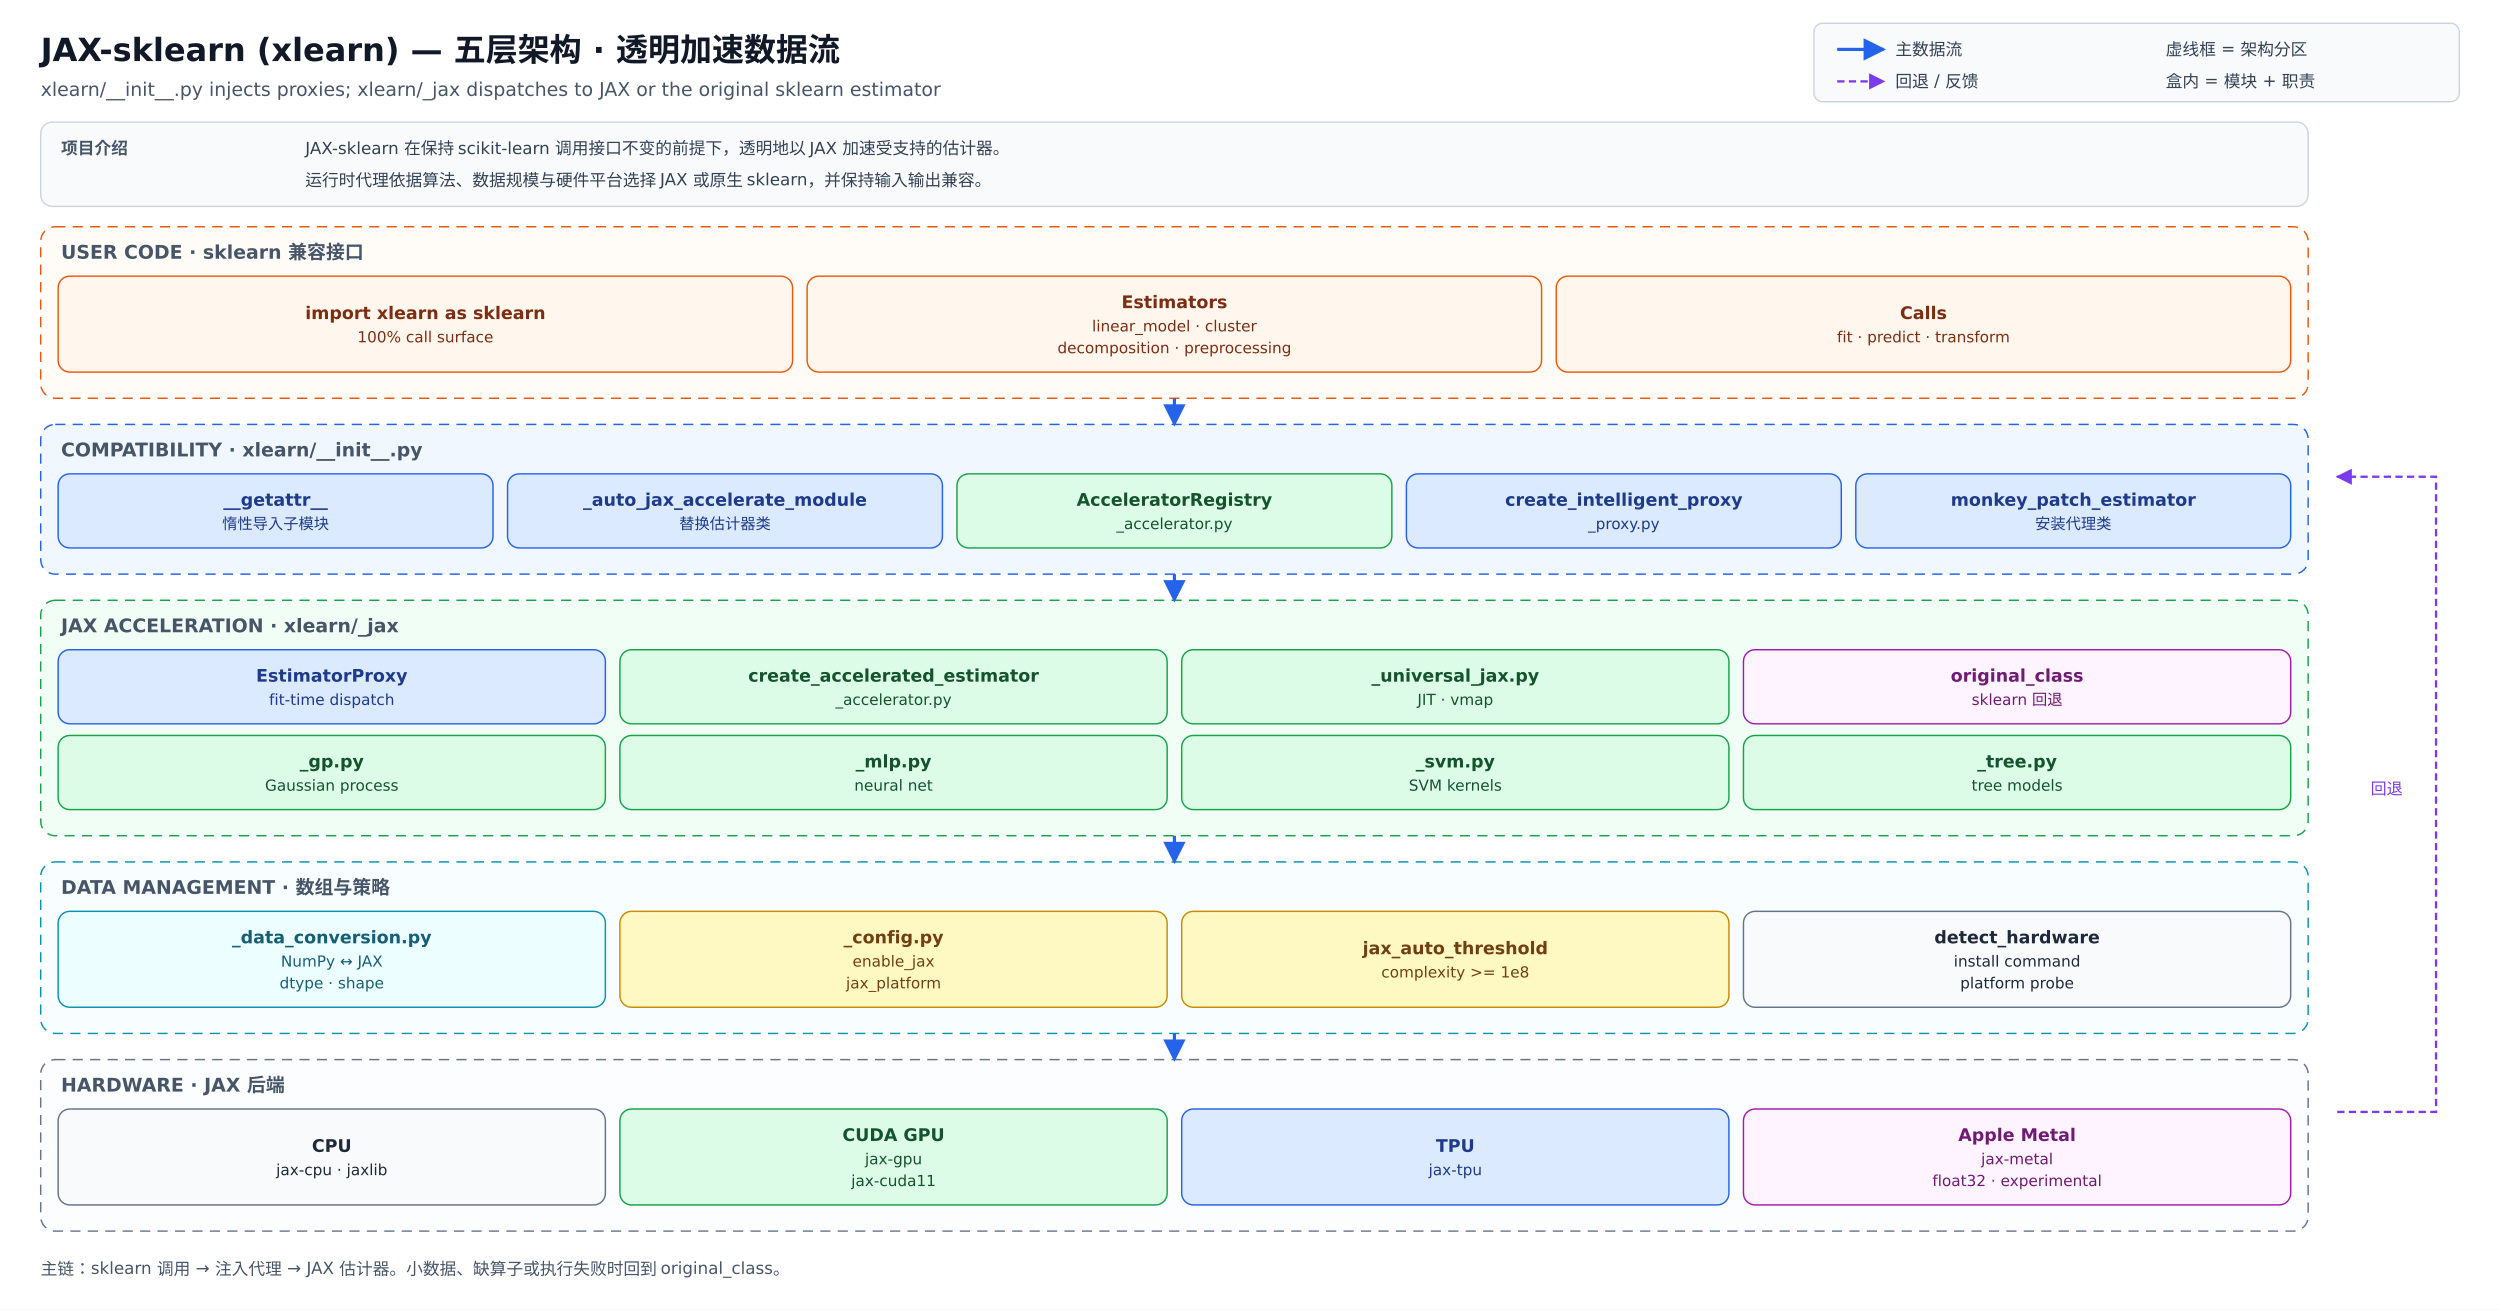
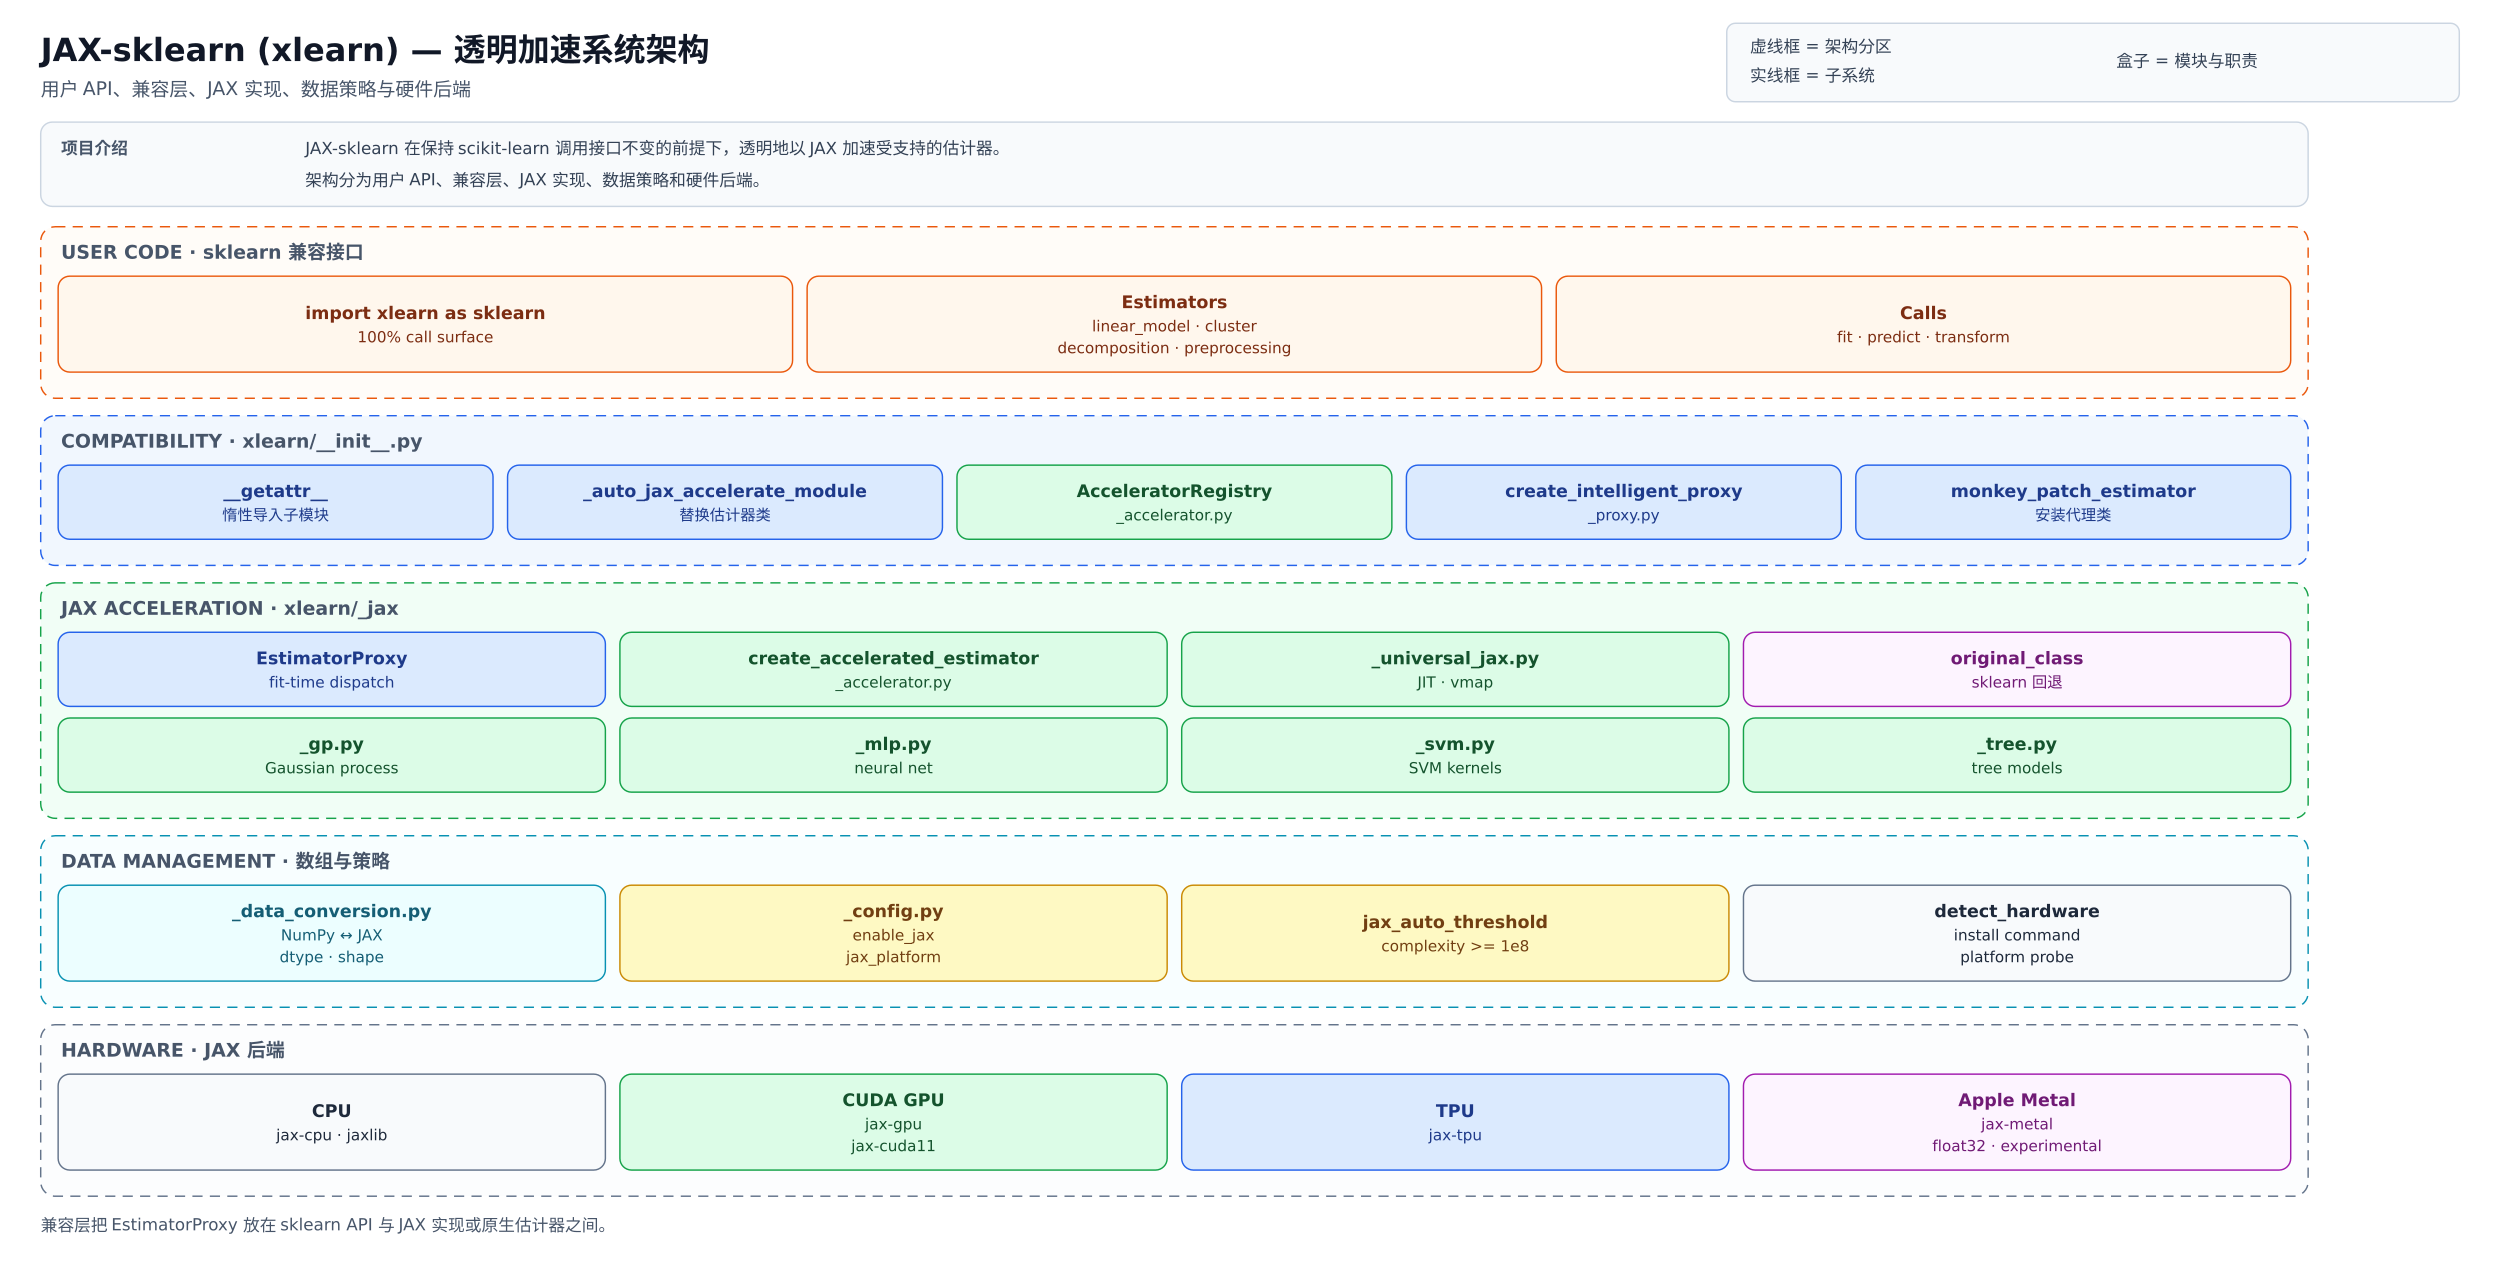
- <svg xmlns="http://www.w3.org/2000/svg" viewBox="0 0 1720 901" font-family="WenQuanYi Micro Hei, DejaVu Sans, sans-serif">
-   <defs>
-     <marker id="arr" viewBox="0 0 10 10" refX="9" refY="5" markerWidth="7" markerHeight="7" orient="auto">
-       <path d="M0,0 L10,5 L0,10 z" fill="#2563eb" />
-     </marker>
-     <marker id="arrP" viewBox="0 0 10 10" refX="9" refY="5" markerWidth="7" markerHeight="7" orient="auto">
-       <path d="M0,0 L10,5 L0,10 z" fill="#7c3aed" />
-     </marker>
-   </defs>
-   <rect x="0" y="0" width="1720" height="901" fill="#ffffff" />
-   <text x="28" y="42" font-size="22" fill="#111827" font-weight="700" text-anchor="start">JAX-sklearn (xlearn) — 五层架构 · 透明加速数据流</text>
-   <text x="28" y="66" font-size="13" fill="#475569" font-weight="400" text-anchor="start">xlearn/__init__.py injects proxies; xlearn/_jax dispatches to JAX or the original sklearn estimator</text>
-   <rect x="1248" y="16" width="444" height="54" rx="6" fill="#f8fafc" stroke="#cbd5e1" />
-   <line x1="1264" y1="34" x2="1296" y2="34" stroke="#2563eb" stroke-width="2.2" marker-end="url(#arr)" />
-   <text x="1304" y="38" font-size="11.5" fill="#334155" font-weight="400" text-anchor="start">主数据流</text>
-   <line x1="1264" y1="56" x2="1296" y2="56" stroke="#7c3aed" stroke-width="1.6" stroke-dasharray="5,3" marker-end="url(#arrP)" />
-   <text x="1304" y="60" font-size="11.5" fill="#334155" font-weight="400" text-anchor="start">回退 / 反馈</text>
-   <text x="1490" y="38" font-size="11.5" fill="#334155" font-weight="400" text-anchor="start">虚线框 = 架构分区</text>
-   <text x="1490" y="60" font-size="11.5" fill="#334155" font-weight="400" text-anchor="start">盒内 = 模块 + 职责</text>
+ <svg xmlns="http://www.w3.org/2000/svg" viewBox="0 0 1720 871" font-family="WenQuanYi Micro Hei, DejaVu Sans, sans-serif">
+   <rect x="0" y="0" width="1720" height="871" fill="#ffffff" />
+   <text x="28" y="42" font-size="22" fill="#111827" font-weight="700" text-anchor="start">JAX-sklearn (xlearn) — 透明加速系统架构</text>
+   <text x="28" y="66" font-size="13" fill="#475569" font-weight="400" text-anchor="start">用户 API、兼容层、JAX 实现、数据策略与硬件后端</text>
+   <rect x="1188" y="16" width="504" height="54" rx="6" fill="#f8fafc" stroke="#cbd5e1" />
+   <text x="1204" y="36" font-size="11.5" fill="#334155" font-weight="400" text-anchor="start">虚线框 = 架构分区</text>
+   <text x="1204" y="56" font-size="11.5" fill="#334155" font-weight="400" text-anchor="start">实线框 = 子系统</text>
+   <text x="1456" y="46" font-size="11.5" fill="#334155" font-weight="400" text-anchor="start">盒子 = 模块与职责</text>
  <rect x="28" y="84" width="1560" height="58" rx="8" fill="#f8fafc" stroke="#cbd5e1" />
  <text x="42" y="106" font-size="11.5" fill="#475569" font-weight="700" text-anchor="start">项目介绍</text>
  <text x="210" y="106" font-size="11.5" fill="#334155" font-weight="400" text-anchor="start">JAX-sklearn 在保持 scikit-learn 调用接口不变的前提下，透明地以 JAX 加速受支持的估计器。</text>
-   <text x="210" y="128" font-size="11.5" fill="#334155" font-weight="400" text-anchor="start">运行时代理依据算法、数据规模与硬件平台选择 JAX 或原生 sklearn，并保持输入输出兼容。</text>
+   <text x="210" y="128" font-size="11.5" fill="#334155" font-weight="400" text-anchor="start">架构分为用户 API、兼容层、JAX 实现、数据策略和硬件后端。</text>
  <rect x="28" y="156" width="1560" height="118" rx="10" fill="#fff7ed" fill-opacity="0.38" stroke="#ea580c" stroke-dasharray="7,5" />
  <text x="42" y="178" font-size="13" fill="#475569" font-weight="700" text-anchor="start">USER CODE · sklearn 兼容接口</text>
  <rect x="40.0" y="190.0" width="505.3" height="66.0" rx="8" fill="#fff7ed" stroke="#ea580c" />
  <text x="292.667" y="219.5" font-size="12" fill="#7c2d12" font-weight="700" text-anchor="middle">import xlearn as sklearn</text>
  <text x="292.667" y="235.5" font-size="10.5" fill="#7c2d12" font-weight="400" text-anchor="middle">100% call surface</text>
  <rect x="555.3" y="190.0" width="505.3" height="66.0" rx="8" fill="#fff7ed" stroke="#ea580c" />
  <text x="808" y="212.0" font-size="12" fill="#7c2d12" font-weight="700" text-anchor="middle">Estimators</text>
  <text x="808" y="228.0" font-size="10.5" fill="#7c2d12" font-weight="400" text-anchor="middle">linear_model · cluster</text>
  <text x="808" y="243.0" font-size="10.5" fill="#7c2d12" font-weight="400" text-anchor="middle">decomposition · preprocessing</text>
  <rect x="1070.7" y="190.0" width="505.3" height="66.0" rx="8" fill="#fff7ed" stroke="#ea580c" />
  <text x="1323.333" y="219.5" font-size="12" fill="#7c2d12" font-weight="700" text-anchor="middle">Calls</text>
  <text x="1323.333" y="235.5" font-size="10.5" fill="#7c2d12" font-weight="400" text-anchor="middle">fit · predict · transform</text>
-   <rect x="28" y="292" width="1560" height="103" rx="10" fill="#dbeafe" fill-opacity="0.38" stroke="#2563eb" stroke-dasharray="7,5" />
-   <text x="42" y="314" font-size="13" fill="#475569" font-weight="700" text-anchor="start">COMPATIBILITY · xlearn/__init__.py</text>
-   <rect x="40.0" y="326.0" width="299.2" height="51.0" rx="8" fill="#dbeafe" stroke="#2563eb" />
-   <text x="189.6" y="348.0" font-size="12" fill="#1e3a8a" font-weight="700" text-anchor="middle">__getattr__</text>
-   <text x="189.6" y="364.0" font-size="10.5" fill="#1e3a8a" font-weight="400" text-anchor="middle">惰性导入子模块</text>
-   <rect x="349.2" y="326.0" width="299.2" height="51.0" rx="8" fill="#dbeafe" stroke="#2563eb" />
-   <text x="498.8" y="348.0" font-size="12" fill="#1e3a8a" font-weight="700" text-anchor="middle">_auto_jax_accelerate_module</text>
-   <text x="498.8" y="364.0" font-size="10.5" fill="#1e3a8a" font-weight="400" text-anchor="middle">替换估计器类</text>
-   <rect x="658.4" y="326.0" width="299.2" height="51.0" rx="8" fill="#dcfce7" stroke="#16a34a" />
-   <text x="808.0" y="348.0" font-size="12" fill="#14532d" font-weight="700" text-anchor="middle">AcceleratorRegistry</text>
-   <text x="808.0" y="364.0" font-size="10.5" fill="#14532d" font-weight="400" text-anchor="middle">_accelerator.py</text>
-   <rect x="967.6" y="326.0" width="299.2" height="51.0" rx="8" fill="#dbeafe" stroke="#2563eb" />
-   <text x="1117.2" y="348.0" font-size="12" fill="#1e3a8a" font-weight="700" text-anchor="middle">create_intelligent_proxy</text>
-   <text x="1117.2" y="364.0" font-size="10.5" fill="#1e3a8a" font-weight="400" text-anchor="middle">_proxy.py</text>
-   <rect x="1276.8" y="326.0" width="299.2" height="51.0" rx="8" fill="#dbeafe" stroke="#2563eb" />
-   <text x="1426.4" y="348.0" font-size="12" fill="#1e3a8a" font-weight="700" text-anchor="middle">monkey_patch_estimator</text>
-   <text x="1426.4" y="364.0" font-size="10.5" fill="#1e3a8a" font-weight="400" text-anchor="middle">安装代理类</text>
-   <rect x="28" y="413" width="1560" height="162" rx="10" fill="#dcfce7" fill-opacity="0.38" stroke="#16a34a" stroke-dasharray="7,5" />
-   <text x="42" y="435" font-size="13" fill="#475569" font-weight="700" text-anchor="start">JAX ACCELERATION · xlearn/_jax</text>
-   <rect x="40.0" y="447.0" width="376.5" height="51.0" rx="8" fill="#dbeafe" stroke="#2563eb" />
-   <text x="228.25" y="469.0" font-size="12" fill="#1e3a8a" font-weight="700" text-anchor="middle">EstimatorProxy</text>
-   <text x="228.25" y="485.0" font-size="10.5" fill="#1e3a8a" font-weight="400" text-anchor="middle">fit-time dispatch</text>
-   <rect x="426.5" y="447.0" width="376.5" height="51.0" rx="8" fill="#dcfce7" stroke="#16a34a" />
-   <text x="614.75" y="469.0" font-size="12" fill="#14532d" font-weight="700" text-anchor="middle">create_accelerated_estimator</text>
-   <text x="614.75" y="485.0" font-size="10.5" fill="#14532d" font-weight="400" text-anchor="middle">_accelerator.py</text>
-   <rect x="813.0" y="447.0" width="376.5" height="51.0" rx="8" fill="#dcfce7" stroke="#16a34a" />
-   <text x="1001.25" y="469.0" font-size="12" fill="#14532d" font-weight="700" text-anchor="middle">_universal_jax.py</text>
-   <text x="1001.25" y="485.0" font-size="10.5" fill="#14532d" font-weight="400" text-anchor="middle">JIT · vmap</text>
-   <rect x="1199.5" y="447.0" width="376.5" height="51.0" rx="8" fill="#fdf4ff" stroke="#a21caf" />
-   <text x="1387.75" y="469.0" font-size="12" fill="#701a75" font-weight="700" text-anchor="middle">original_class</text>
-   <text x="1387.75" y="485.0" font-size="10.5" fill="#701a75" font-weight="400" text-anchor="middle">sklearn 回退</text>
-   <rect x="40.0" y="506.0" width="376.5" height="51.0" rx="8" fill="#dcfce7" stroke="#16a34a" />
-   <text x="228.25" y="528.0" font-size="12" fill="#14532d" font-weight="700" text-anchor="middle">_gp.py</text>
-   <text x="228.25" y="544.0" font-size="10.5" fill="#14532d" font-weight="400" text-anchor="middle">Gaussian process</text>
-   <rect x="426.5" y="506.0" width="376.5" height="51.0" rx="8" fill="#dcfce7" stroke="#16a34a" />
-   <text x="614.75" y="528.0" font-size="12" fill="#14532d" font-weight="700" text-anchor="middle">_mlp.py</text>
-   <text x="614.75" y="544.0" font-size="10.5" fill="#14532d" font-weight="400" text-anchor="middle">neural net</text>
-   <rect x="813.0" y="506.0" width="376.5" height="51.0" rx="8" fill="#dcfce7" stroke="#16a34a" />
-   <text x="1001.25" y="528.0" font-size="12" fill="#14532d" font-weight="700" text-anchor="middle">_svm.py</text>
-   <text x="1001.25" y="544.0" font-size="10.5" fill="#14532d" font-weight="400" text-anchor="middle">SVM kernels</text>
-   <rect x="1199.5" y="506.0" width="376.5" height="51.0" rx="8" fill="#dcfce7" stroke="#16a34a" />
-   <text x="1387.75" y="528.0" font-size="12" fill="#14532d" font-weight="700" text-anchor="middle">_tree.py</text>
-   <text x="1387.75" y="544.0" font-size="10.5" fill="#14532d" font-weight="400" text-anchor="middle">tree models</text>
-   <rect x="28" y="593" width="1560" height="118" rx="10" fill="#ecfeff" fill-opacity="0.38" stroke="#0891b2" stroke-dasharray="7,5" />
-   <text x="42" y="615" font-size="13" fill="#475569" font-weight="700" text-anchor="start">DATA MANAGEMENT · 数组与策略</text>
-   <rect x="40.0" y="627.0" width="376.5" height="66.0" rx="8" fill="#ecfeff" stroke="#0891b2" />
-   <text x="228.25" y="649.0" font-size="12" fill="#155e75" font-weight="700" text-anchor="middle">_data_conversion.py</text>
-   <text x="228.25" y="665.0" font-size="10.5" fill="#155e75" font-weight="400" text-anchor="middle">NumPy ↔ JAX</text>
-   <text x="228.25" y="680.0" font-size="10.5" fill="#155e75" font-weight="400" text-anchor="middle">dtype · shape</text>
-   <rect x="426.5" y="627.0" width="376.5" height="66.0" rx="8" fill="#fef9c3" stroke="#ca8a04" />
-   <text x="614.75" y="649.0" font-size="12" fill="#713f12" font-weight="700" text-anchor="middle">_config.py</text>
-   <text x="614.75" y="665.0" font-size="10.5" fill="#713f12" font-weight="400" text-anchor="middle">enable_jax</text>
-   <text x="614.75" y="680.0" font-size="10.5" fill="#713f12" font-weight="400" text-anchor="middle">jax_platform</text>
-   <rect x="813.0" y="627.0" width="376.5" height="66.0" rx="8" fill="#fef9c3" stroke="#ca8a04" />
-   <text x="1001.25" y="656.5" font-size="12" fill="#713f12" font-weight="700" text-anchor="middle">jax_auto_threshold</text>
-   <text x="1001.25" y="672.5" font-size="10.5" fill="#713f12" font-weight="400" text-anchor="middle">complexity &gt;= 1e8</text>
-   <rect x="1199.5" y="627.0" width="376.5" height="66.0" rx="8" fill="#f8fafc" stroke="#64748b" />
-   <text x="1387.75" y="649.0" font-size="12" fill="#1e293b" font-weight="700" text-anchor="middle">detect_hardware</text>
-   <text x="1387.75" y="665.0" font-size="10.5" fill="#1e293b" font-weight="400" text-anchor="middle">install command</text>
-   <text x="1387.75" y="680.0" font-size="10.5" fill="#1e293b" font-weight="400" text-anchor="middle">platform probe</text>
-   <rect x="28" y="729" width="1560" height="118" rx="10" fill="#f8fafc" fill-opacity="0.38" stroke="#64748b" stroke-dasharray="7,5" />
-   <text x="42" y="751" font-size="13" fill="#475569" font-weight="700" text-anchor="start">HARDWARE · JAX 后端</text>
-   <rect x="40.0" y="763.0" width="376.5" height="66.0" rx="8" fill="#f8fafc" stroke="#64748b" />
-   <text x="228.25" y="792.5" font-size="12" fill="#1e293b" font-weight="700" text-anchor="middle">CPU</text>
-   <text x="228.25" y="808.5" font-size="10.5" fill="#1e293b" font-weight="400" text-anchor="middle">jax-cpu · jaxlib</text>
-   <rect x="426.5" y="763.0" width="376.5" height="66.0" rx="8" fill="#dcfce7" stroke="#16a34a" />
-   <text x="614.75" y="785.0" font-size="12" fill="#14532d" font-weight="700" text-anchor="middle">CUDA GPU</text>
-   <text x="614.75" y="801.0" font-size="10.5" fill="#14532d" font-weight="400" text-anchor="middle">jax-gpu</text>
-   <text x="614.75" y="816.0" font-size="10.5" fill="#14532d" font-weight="400" text-anchor="middle">jax-cuda11</text>
-   <rect x="813.0" y="763.0" width="376.5" height="66.0" rx="8" fill="#dbeafe" stroke="#2563eb" />
-   <text x="1001.25" y="792.5" font-size="12" fill="#1e3a8a" font-weight="700" text-anchor="middle">TPU</text>
-   <text x="1001.25" y="808.5" font-size="10.5" fill="#1e3a8a" font-weight="400" text-anchor="middle">jax-tpu</text>
-   <rect x="1199.5" y="763.0" width="376.5" height="66.0" rx="8" fill="#fdf4ff" stroke="#a21caf" />
-   <text x="1387.75" y="785.0" font-size="12" fill="#701a75" font-weight="700" text-anchor="middle">Apple Metal</text>
-   <text x="1387.75" y="801.0" font-size="10.5" fill="#701a75" font-weight="400" text-anchor="middle">jax-metal</text>
-   <text x="1387.75" y="816.0" font-size="10.5" fill="#701a75" font-weight="400" text-anchor="middle">float32 · experimental</text>
-   <line x1="808.0" y1="274" x2="808.0" y2="292" stroke="#2563eb" stroke-width="2.2" marker-end="url(#arr)" />
-   <line x1="808.0" y1="395" x2="808.0" y2="413" stroke="#2563eb" stroke-width="2.2" marker-end="url(#arr)" />
-   <line x1="808.0" y1="575" x2="808.0" y2="593" stroke="#2563eb" stroke-width="2.2" marker-end="url(#arr)" />
-   <line x1="808.0" y1="711" x2="808.0" y2="729" stroke="#2563eb" stroke-width="2.2" marker-end="url(#arr)" />
-   <path d="M 1608,765 L 1676,765 L 1676,328 L 1608,328" fill="none" stroke="#7c3aed" stroke-width="1.6" stroke-dasharray="5,3" marker-end="url(#arrP)" />
-   <text x="1642" y="546.5" font-size="11" fill="#7c3aed" font-weight="400" text-anchor="middle">回退</text>
-   <text x="28" y="877" font-size="11.5" fill="#475569" font-weight="400" text-anchor="start">主链：sklearn 调用 → 注入代理 → JAX 估计器。小数据、缺算子或执行失败时回到 original_class。</text>
+   <rect x="28" y="286" width="1560" height="103" rx="10" fill="#dbeafe" fill-opacity="0.38" stroke="#2563eb" stroke-dasharray="7,5" />
+   <text x="42" y="308" font-size="13" fill="#475569" font-weight="700" text-anchor="start">COMPATIBILITY · xlearn/__init__.py</text>
+   <rect x="40.0" y="320.0" width="299.2" height="51.0" rx="8" fill="#dbeafe" stroke="#2563eb" />
+   <text x="189.6" y="342.0" font-size="12" fill="#1e3a8a" font-weight="700" text-anchor="middle">__getattr__</text>
+   <text x="189.6" y="358.0" font-size="10.5" fill="#1e3a8a" font-weight="400" text-anchor="middle">惰性导入子模块</text>
+   <rect x="349.2" y="320.0" width="299.2" height="51.0" rx="8" fill="#dbeafe" stroke="#2563eb" />
+   <text x="498.8" y="342.0" font-size="12" fill="#1e3a8a" font-weight="700" text-anchor="middle">_auto_jax_accelerate_module</text>
+   <text x="498.8" y="358.0" font-size="10.5" fill="#1e3a8a" font-weight="400" text-anchor="middle">替换估计器类</text>
+   <rect x="658.4" y="320.0" width="299.2" height="51.0" rx="8" fill="#dcfce7" stroke="#16a34a" />
+   <text x="808.0" y="342.0" font-size="12" fill="#14532d" font-weight="700" text-anchor="middle">AcceleratorRegistry</text>
+   <text x="808.0" y="358.0" font-size="10.5" fill="#14532d" font-weight="400" text-anchor="middle">_accelerator.py</text>
+   <rect x="967.6" y="320.0" width="299.2" height="51.0" rx="8" fill="#dbeafe" stroke="#2563eb" />
+   <text x="1117.2" y="342.0" font-size="12" fill="#1e3a8a" font-weight="700" text-anchor="middle">create_intelligent_proxy</text>
+   <text x="1117.2" y="358.0" font-size="10.5" fill="#1e3a8a" font-weight="400" text-anchor="middle">_proxy.py</text>
+   <rect x="1276.8" y="320.0" width="299.2" height="51.0" rx="8" fill="#dbeafe" stroke="#2563eb" />
+   <text x="1426.4" y="342.0" font-size="12" fill="#1e3a8a" font-weight="700" text-anchor="middle">monkey_patch_estimator</text>
+   <text x="1426.4" y="358.0" font-size="10.5" fill="#1e3a8a" font-weight="400" text-anchor="middle">安装代理类</text>
+   <rect x="28" y="401" width="1560" height="162" rx="10" fill="#dcfce7" fill-opacity="0.38" stroke="#16a34a" stroke-dasharray="7,5" />
+   <text x="42" y="423" font-size="13" fill="#475569" font-weight="700" text-anchor="start">JAX ACCELERATION · xlearn/_jax</text>
+   <rect x="40.0" y="435.0" width="376.5" height="51.0" rx="8" fill="#dbeafe" stroke="#2563eb" />
+   <text x="228.25" y="457.0" font-size="12" fill="#1e3a8a" font-weight="700" text-anchor="middle">EstimatorProxy</text>
+   <text x="228.25" y="473.0" font-size="10.5" fill="#1e3a8a" font-weight="400" text-anchor="middle">fit-time dispatch</text>
+   <rect x="426.5" y="435.0" width="376.5" height="51.0" rx="8" fill="#dcfce7" stroke="#16a34a" />
+   <text x="614.75" y="457.0" font-size="12" fill="#14532d" font-weight="700" text-anchor="middle">create_accelerated_estimator</text>
+   <text x="614.75" y="473.0" font-size="10.5" fill="#14532d" font-weight="400" text-anchor="middle">_accelerator.py</text>
+   <rect x="813.0" y="435.0" width="376.5" height="51.0" rx="8" fill="#dcfce7" stroke="#16a34a" />
+   <text x="1001.25" y="457.0" font-size="12" fill="#14532d" font-weight="700" text-anchor="middle">_universal_jax.py</text>
+   <text x="1001.25" y="473.0" font-size="10.5" fill="#14532d" font-weight="400" text-anchor="middle">JIT · vmap</text>
+   <rect x="1199.5" y="435.0" width="376.5" height="51.0" rx="8" fill="#fdf4ff" stroke="#a21caf" />
+   <text x="1387.75" y="457.0" font-size="12" fill="#701a75" font-weight="700" text-anchor="middle">original_class</text>
+   <text x="1387.75" y="473.0" font-size="10.5" fill="#701a75" font-weight="400" text-anchor="middle">sklearn 回退</text>
+   <rect x="40.0" y="494.0" width="376.5" height="51.0" rx="8" fill="#dcfce7" stroke="#16a34a" />
+   <text x="228.25" y="516.0" font-size="12" fill="#14532d" font-weight="700" text-anchor="middle">_gp.py</text>
+   <text x="228.25" y="532.0" font-size="10.5" fill="#14532d" font-weight="400" text-anchor="middle">Gaussian process</text>
+   <rect x="426.5" y="494.0" width="376.5" height="51.0" rx="8" fill="#dcfce7" stroke="#16a34a" />
+   <text x="614.75" y="516.0" font-size="12" fill="#14532d" font-weight="700" text-anchor="middle">_mlp.py</text>
+   <text x="614.75" y="532.0" font-size="10.5" fill="#14532d" font-weight="400" text-anchor="middle">neural net</text>
+   <rect x="813.0" y="494.0" width="376.5" height="51.0" rx="8" fill="#dcfce7" stroke="#16a34a" />
+   <text x="1001.25" y="516.0" font-size="12" fill="#14532d" font-weight="700" text-anchor="middle">_svm.py</text>
+   <text x="1001.25" y="532.0" font-size="10.5" fill="#14532d" font-weight="400" text-anchor="middle">SVM kernels</text>
+   <rect x="1199.5" y="494.0" width="376.5" height="51.0" rx="8" fill="#dcfce7" stroke="#16a34a" />
+   <text x="1387.75" y="516.0" font-size="12" fill="#14532d" font-weight="700" text-anchor="middle">_tree.py</text>
+   <text x="1387.75" y="532.0" font-size="10.5" fill="#14532d" font-weight="400" text-anchor="middle">tree models</text>
+   <rect x="28" y="575" width="1560" height="118" rx="10" fill="#ecfeff" fill-opacity="0.38" stroke="#0891b2" stroke-dasharray="7,5" />
+   <text x="42" y="597" font-size="13" fill="#475569" font-weight="700" text-anchor="start">DATA MANAGEMENT · 数组与策略</text>
+   <rect x="40.0" y="609.0" width="376.5" height="66.0" rx="8" fill="#ecfeff" stroke="#0891b2" />
+   <text x="228.25" y="631.0" font-size="12" fill="#155e75" font-weight="700" text-anchor="middle">_data_conversion.py</text>
+   <text x="228.25" y="647.0" font-size="10.5" fill="#155e75" font-weight="400" text-anchor="middle">NumPy ↔ JAX</text>
+   <text x="228.25" y="662.0" font-size="10.5" fill="#155e75" font-weight="400" text-anchor="middle">dtype · shape</text>
+   <rect x="426.5" y="609.0" width="376.5" height="66.0" rx="8" fill="#fef9c3" stroke="#ca8a04" />
+   <text x="614.75" y="631.0" font-size="12" fill="#713f12" font-weight="700" text-anchor="middle">_config.py</text>
+   <text x="614.75" y="647.0" font-size="10.5" fill="#713f12" font-weight="400" text-anchor="middle">enable_jax</text>
+   <text x="614.75" y="662.0" font-size="10.5" fill="#713f12" font-weight="400" text-anchor="middle">jax_platform</text>
+   <rect x="813.0" y="609.0" width="376.5" height="66.0" rx="8" fill="#fef9c3" stroke="#ca8a04" />
+   <text x="1001.25" y="638.5" font-size="12" fill="#713f12" font-weight="700" text-anchor="middle">jax_auto_threshold</text>
+   <text x="1001.25" y="654.5" font-size="10.5" fill="#713f12" font-weight="400" text-anchor="middle">complexity &gt;= 1e8</text>
+   <rect x="1199.5" y="609.0" width="376.5" height="66.0" rx="8" fill="#f8fafc" stroke="#64748b" />
+   <text x="1387.75" y="631.0" font-size="12" fill="#1e293b" font-weight="700" text-anchor="middle">detect_hardware</text>
+   <text x="1387.75" y="647.0" font-size="10.5" fill="#1e293b" font-weight="400" text-anchor="middle">install command</text>
+   <text x="1387.75" y="662.0" font-size="10.5" fill="#1e293b" font-weight="400" text-anchor="middle">platform probe</text>
+   <rect x="28" y="705" width="1560" height="118" rx="10" fill="#f8fafc" fill-opacity="0.38" stroke="#64748b" stroke-dasharray="7,5" />
+   <text x="42" y="727" font-size="13" fill="#475569" font-weight="700" text-anchor="start">HARDWARE · JAX 后端</text>
+   <rect x="40.0" y="739.0" width="376.5" height="66.0" rx="8" fill="#f8fafc" stroke="#64748b" />
+   <text x="228.25" y="768.5" font-size="12" fill="#1e293b" font-weight="700" text-anchor="middle">CPU</text>
+   <text x="228.25" y="784.5" font-size="10.5" fill="#1e293b" font-weight="400" text-anchor="middle">jax-cpu · jaxlib</text>
+   <rect x="426.5" y="739.0" width="376.5" height="66.0" rx="8" fill="#dcfce7" stroke="#16a34a" />
+   <text x="614.75" y="761.0" font-size="12" fill="#14532d" font-weight="700" text-anchor="middle">CUDA GPU</text>
+   <text x="614.75" y="777.0" font-size="10.5" fill="#14532d" font-weight="400" text-anchor="middle">jax-gpu</text>
+   <text x="614.75" y="792.0" font-size="10.5" fill="#14532d" font-weight="400" text-anchor="middle">jax-cuda11</text>
+   <rect x="813.0" y="739.0" width="376.5" height="66.0" rx="8" fill="#dbeafe" stroke="#2563eb" />
+   <text x="1001.25" y="768.5" font-size="12" fill="#1e3a8a" font-weight="700" text-anchor="middle">TPU</text>
+   <text x="1001.25" y="784.5" font-size="10.5" fill="#1e3a8a" font-weight="400" text-anchor="middle">jax-tpu</text>
+   <rect x="1199.5" y="739.0" width="376.5" height="66.0" rx="8" fill="#fdf4ff" stroke="#a21caf" />
+   <text x="1387.75" y="761.0" font-size="12" fill="#701a75" font-weight="700" text-anchor="middle">Apple Metal</text>
+   <text x="1387.75" y="777.0" font-size="10.5" fill="#701a75" font-weight="400" text-anchor="middle">jax-metal</text>
+   <text x="1387.75" y="792.0" font-size="10.5" fill="#701a75" font-weight="400" text-anchor="middle">float32 · experimental</text>
+   <text x="28" y="847" font-size="11.5" fill="#475569" font-weight="400" text-anchor="start">兼容层把 EstimatorProxy 放在 sklearn API 与 JAX 实现或原生估计器之间。</text>
</svg>
